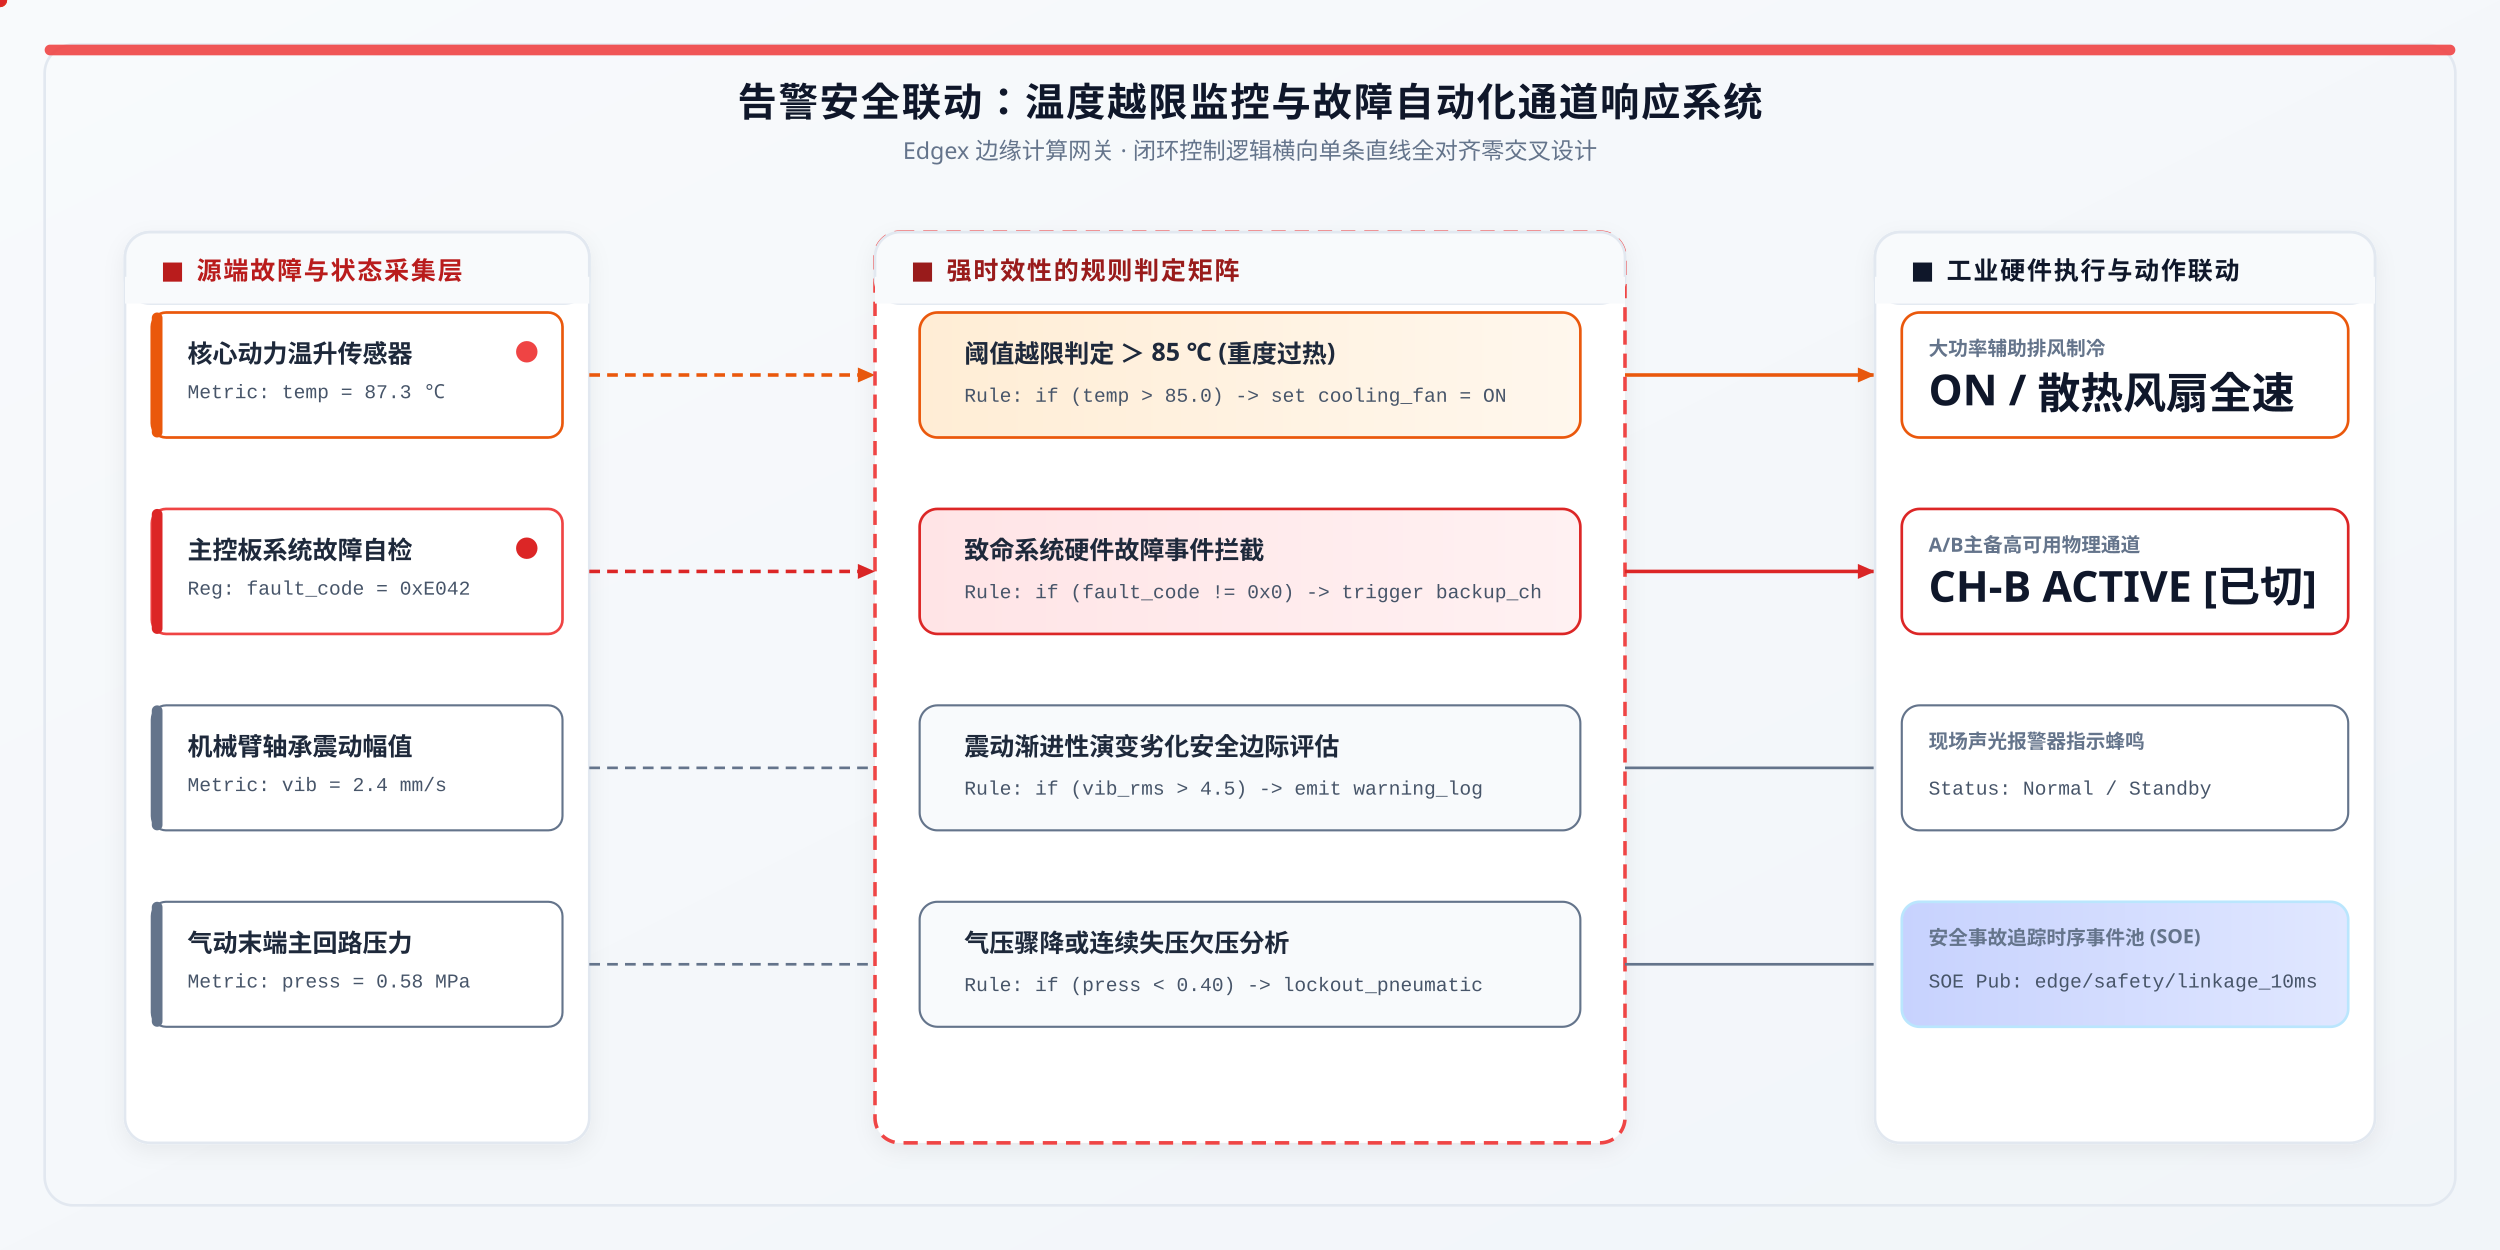
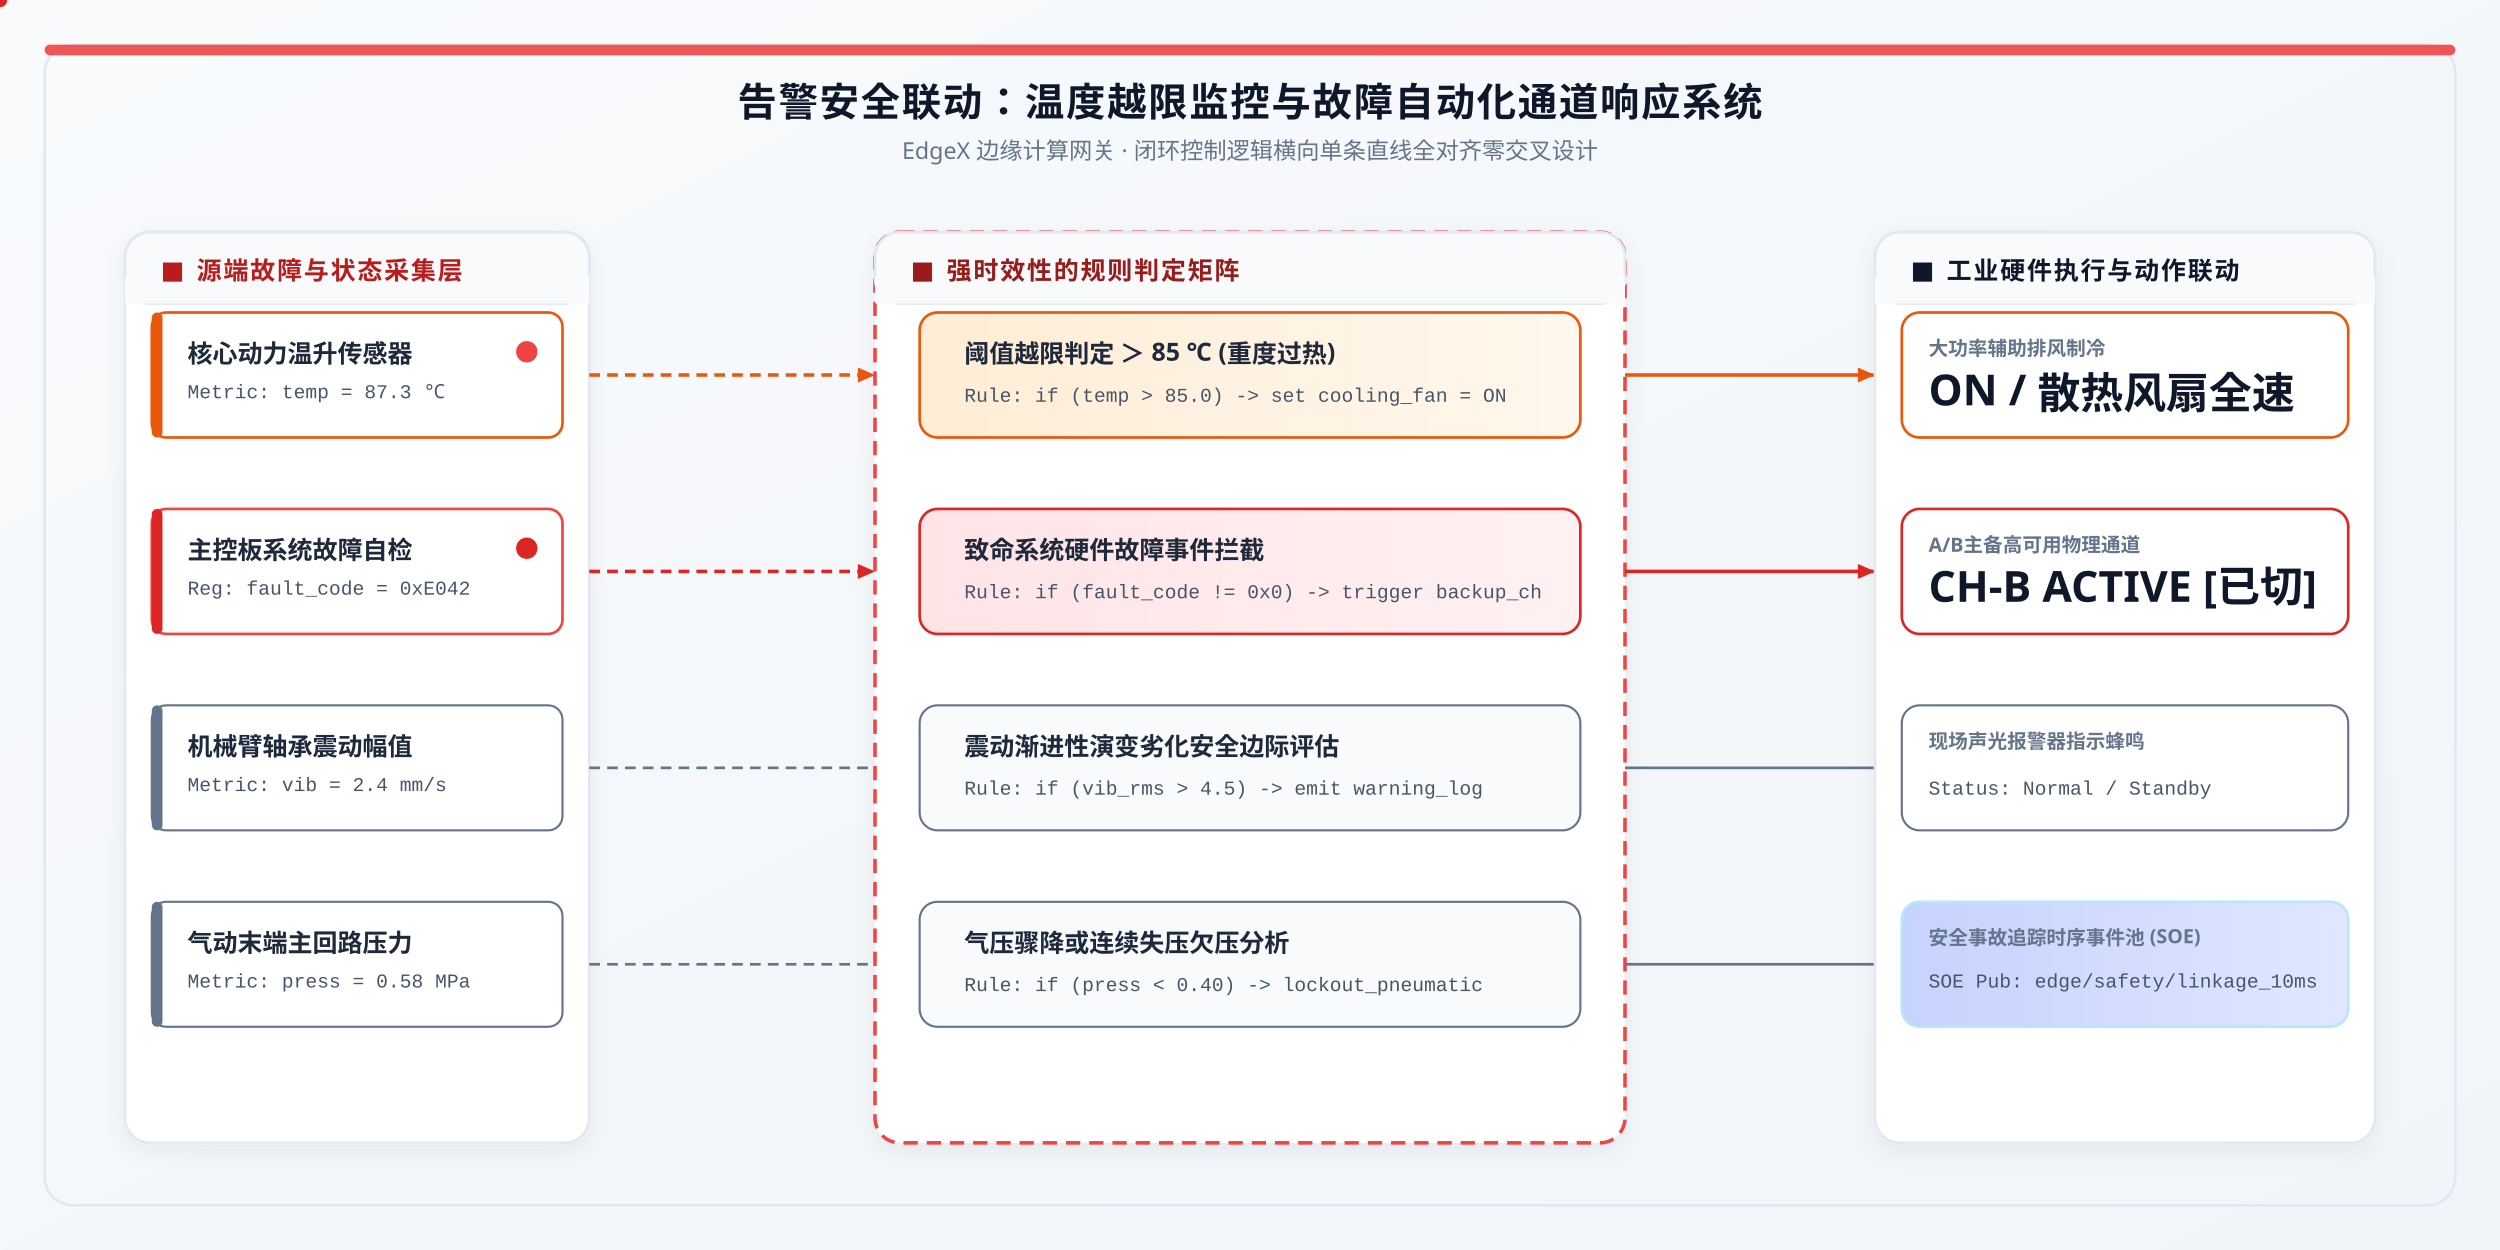
<svg xmlns="http://www.w3.org/2000/svg" width="1400" height="700" viewBox="0 0 1400 700">
  <defs>
    <linearGradient id="bg" x1="0%" y1="0%" x2="100%" y2="100%">
      <stop offset="0%" stop-color="#f8fafc" />
      <stop offset="100%" stop-color="#f1f5f9" />
    </linearGradient>
    <filter id="shadow" x="-5%" y="-5%" width="110%" height="110%">
      <feDropShadow dx="0" dy="4" stdDeviation="6" flood-color="#0f172a" flood-opacity="0.06" />
    </filter>
    <linearGradient id="alarm_hot" x1="0" y1="1" x2="0" y2="0">
      <stop offset="0%" stop-color="#ffedd5" />
      <stop offset="60%" stop-color="#f97316" />
      <stop offset="100%" stop-color="#ef4444" />
    </linearGradient>
    <linearGradient id="grad-orange" x1="0" y1="0" x2="1" y2="0">
      <stop offset="0%" stop-color="#ffedd5" />
      <stop offset="100%" stop-color="#fff7ed" />
    </linearGradient>
    <linearGradient id="grad-rose" x1="0" y1="0" x2="1" y2="0">
      <stop offset="0%" stop-color="#ffe4e6" />
      <stop offset="100%" stop-color="#fff1f2" />
    </linearGradient>
    <linearGradient id="grad-indigo" x1="0" y1="0" x2="1" y2="0">
      <stop offset="0%" stop-color="#c7d2fe" />
      <stop offset="100%" stop-color="#e0e7ff" />
    </linearGradient>
    <marker id="arrow-orange" viewBox="0 0 10 10" refX="8" refY="5" markerWidth="6" markerHeight="6" orient="auto">
      <path d="M0 1.5 L8 5 L0 8.5 Z" fill="#ea580c" />
    </marker>
    <marker id="arrow-red" viewBox="0 0 10 10" refX="8" refY="5" markerWidth="6" markerHeight="6" orient="auto">
      <path d="M0 1.5 L8 5 L0 8.5 Z" fill="#dc2626" />
    </marker>
    <style>
      .title { fill:#0f172a; font-family:'Segoe UI','Microsoft YaHei',sans-serif; font-weight:800; font-size:22px; letter-spacing:1px; }
      .subtitle { fill:#64748b; font-family:'Segoe UI','Microsoft YaHei',sans-serif; font-size:13px; font-weight:400; }
      .group-title { font-family:'Segoe UI','Microsoft YaHei',sans-serif; font-weight:700; font-size:14px; letter-spacing:1px; }
      .lbl { fill:#1e293b; font-family:'Segoe UI','Microsoft YaHei',sans-serif; font-size:14px; font-weight:600; }
      .code { fill:#475569; font-family:'Consolas','Courier New',monospace; font-size:11px; }
      .val { fill:#0f172a; font-family:'Segoe UI',sans-serif; font-weight:800; font-size:24px; }
      .chart-lbl { fill:#64748b; font-family:'Segoe UI','Microsoft YaHei',sans-serif; font-size:11px; font-weight:600; }
      .pulse { animation: blink 1s ease-in-out infinite; }
      @keyframes blink { 0%,100%{opacity:1} 50%{opacity:0.4} }
      .dash-line { stroke-dasharray: 6 4; animation: march 1.5s linear infinite; }
      @keyframes march { to { stroke-dashoffset: -20; } }
    </style>
  </defs>
  <rect width="1400" height="700" fill="url(#bg)" />
  <rect x="25" y="25" width="1350" height="650" rx="16" fill="none" stroke="#e2e8f0" stroke-width="1.5" />
  <rect x="25" y="25" width="1350" height="6" rx="3" fill="#ef4444" opacity="0.9" />
  <g transform="translate(700, 65)" text-anchor="middle">
    <text class="title">告警安全联动：温度越限监控与故障自动化通道响应系统</text>
-     <text y="24" class="subtitle">Edgex 边缘计算网关 · 闭环控制逻辑横向单条直线全对齐零交叉设计</text>
+     <text y="24" class="subtitle">EdgeX 边缘计算网关 · 闭环控制逻辑横向单条直线全对齐零交叉设计</text>
  </g>
  <g transform="translate(70, 0)">
    <rect x="0" y="130" width="260" height="510" rx="14" fill="#ffffff" stroke="#e2e8f0" stroke-width="1.5" filter="url(#shadow)" />
    <rect x="0" y="130" width="260" height="40" rx="14" fill="#f8fafc" stroke="#e2e8f0" stroke-width="1.5" />
    <rect x="0" y="155" width="260" height="15" fill="#f8fafc" />
    <text x="20" y="156" class="group-title" fill="#b91c1c">■ 源端故障与状态采集层</text>
    <g transform="translate(15, 175)">
      <rect width="230" height="70" rx="8" fill="#ffffff" stroke="#ea580c" stroke-width="1.5" />
      <rect width="6" height="70" rx="3" fill="#ea580c" />
      <text x="20" y="28" class="lbl">核心动力温升传感器</text>
      <text x="20" y="48" class="code">Metric: temp = 87.3 ℃</text>
      <circle cx="210" cy="22" r="6" fill="#ef4444" class="pulse" />
    </g>
    <g transform="translate(15, 285)">
      <rect width="230" height="70" rx="8" fill="#ffffff" stroke="#ef4444" stroke-width="1.5" />
      <rect width="6" height="70" rx="3" fill="#dc2626" />
      <text x="20" y="28" class="lbl">主控板系统故障自检</text>
      <text x="20" y="48" class="code">Reg: fault_code = 0xE042</text>
      <circle cx="210" cy="22" r="6" fill="#dc2626" class="pulse" />
    </g>
    <g transform="translate(15, 395)">
      <rect width="230" height="70" rx="8" fill="#ffffff" stroke="#64748b" stroke-width="1.2" />
      <rect width="6" height="70" rx="3" fill="#64748b" />
      <text x="20" y="28" class="lbl">机械臂轴承震动幅值</text>
      <text x="20" y="48" class="code">Metric: vib = 2.4 mm/s</text>
    </g>
    <g transform="translate(15, 505)">
      <rect width="230" height="70" rx="8" fill="#ffffff" stroke="#64748b" stroke-width="1.2" />
      <rect width="6" height="70" rx="3" fill="#64748b" />
      <text x="20" y="28" class="lbl">气动末端主回路压力</text>
      <text x="20" y="48" class="code">Metric: press = 0.58 MPa</text>
    </g>
  </g>
  <path d="M 330 210 H 490" stroke="#ea580c" stroke-width="2" marker-end="url(#arrow-orange)" class="dash-line" />
  <path d="M 330 320 H 490" stroke="#dc2626" stroke-width="2" marker-end="url(#arrow-red)" class="dash-line" />
  <path d="M 330 430 H 490" stroke="#64748b" stroke-width="1.5" class="dash-line" />
  <path d="M 330 540 H 490" stroke="#64748b" stroke-width="1.5" class="dash-line" />
  <circle r="4" fill="#ea580c">
    <animateMotion dur="1.1s" repeatCount="indefinite" path="M 330 210 H 490" />
  </circle>
  <circle r="4" fill="#dc2626">
    <animateMotion dur="1.5s" repeatCount="indefinite" path="M 330 320 H 490" />
  </circle>
  <g transform="translate(490, 0)">
    <rect x="0" y="130" width="420" height="510" rx="14" fill="#ffffff" stroke="#ef4444" stroke-width="2" stroke-dasharray="8 5" filter="url(#shadow)" />
    <rect x="0" y="130" width="420" height="40" rx="14" fill="#f8fafc" stroke="#e2e8f0" stroke-width="1.5" />
    <rect x="0" y="155" width="420" height="15" fill="#f8fafc" />
    <text x="20" y="156" class="group-title" fill="#991b1b">■ 强时效性的规则判定矩阵</text>
    <g transform="translate(25, 175)">
      <rect width="370" height="70" rx="10" fill="url(#grad-orange)" stroke="#ea580c" stroke-width="1.5" />
      <text x="25" y="28" class="lbl">阈值越限判定 ＞ 85 ℃ (重度过热)</text>
      <text x="25" y="50" class="code">Rule: if (temp &gt; 85.0) -&gt; set cooling_fan = ON</text>
    </g>
    <g transform="translate(25, 285)">
      <rect width="370" height="70" rx="10" fill="url(#grad-rose)" stroke="#dc2626" stroke-width="1.5" />
      <text x="25" y="28" class="lbl">致命系统硬件故障事件拦截</text>
      <text x="25" y="50" class="code">Rule: if (fault_code != 0x0) -&gt; trigger backup_ch</text>
    </g>
    <g transform="translate(25, 395)">
      <rect width="370" height="70" rx="10" fill="#f8fafc" stroke="#64748b" stroke-width="1.2" />
      <text x="25" y="28" class="lbl">震动渐进性演变劣化安全边际评估</text>
      <text x="25" y="50" class="code">Rule: if (vib_rms &gt; 4.5) -&gt; emit warning_log</text>
    </g>
    <g transform="translate(25, 505)">
      <rect width="370" height="70" rx="10" fill="#f8fafc" stroke="#64748b" stroke-width="1.2" />
      <text x="25" y="28" class="lbl">气压骤降或连续失压欠压分析</text>
      <text x="25" y="50" class="code">Rule: if (press &lt; 0.40) -&gt; lockout_pneumatic</text>
    </g>
  </g>
  <path d="M 910 210 H 1050" stroke="#ea580c" stroke-width="2" marker-end="url(#arrow-orange)" />
  <path d="M 910 320 H 1050" stroke="#dc2626" stroke-width="2" marker-end="url(#arrow-red)" />
  <path d="M 910 430 H 1050" stroke="#64748b" stroke-width="1.5" />
  <path d="M 910 540 H 1050" stroke="#64748b" stroke-width="1.5" />
  <circle r="3.5" fill="#ea580c">
    <animateMotion dur="1.0s" repeatCount="indefinite" path="M 910 210 H 1050" />
  </circle>
  <circle r="3.5" fill="#dc2626">
    <animateMotion dur="1.4s" repeatCount="indefinite" path="M 910 320 H 1050" />
  </circle>
  <g transform="translate(1050, 0)">
    <rect x="0" y="130" width="280" height="510" rx="14" fill="#ffffff" stroke="#e2e8f0" stroke-width="1.5" filter="url(#shadow)" />
    <rect x="0" y="130" width="280" height="40" rx="14" fill="#f8fafc" stroke="#e2e8f0" stroke-width="1.5" />
    <rect x="0" y="155" width="280" height="15" fill="#f8fafc" />
    <text x="20" y="156" class="group-title" fill="#0f172a">■ 工业硬件执行与动作联动</text>
    <g transform="translate(15, 175)">
      <rect width="250" height="70" rx="10" fill="#ffffff" stroke="#ea580c" stroke-width="1.5" />
      <text x="15" y="24" class="chart-lbl">大功率辅助排风制冷</text>
      <text x="15" y="52" class="val" fill="#ea580c">ON <tspan class="unit">/ 散热风扇全速</tspan>
      </text>
    </g>
    <g transform="translate(15, 285)">
      <rect width="250" height="70" rx="10" fill="#ffffff" stroke="#dc2626" stroke-width="1.5" />
      <text x="15" y="24" class="chart-lbl">A/B主备高可用物理通道</text>
      <text x="15" y="52" class="val" fill="#dc2626">CH-B <tspan class="unit">ACTIVE [已切]</tspan>
      </text>
    </g>
    <g transform="translate(15, 395)">
      <rect width="250" height="70" rx="10" fill="#ffffff" stroke="#64748b" stroke-width="1.2" />
      <text x="15" y="24" class="chart-lbl">现场声光报警器指示蜂鸣</text>
      <text x="15" y="50" class="code">Status: Normal / Standby</text>
    </g>
    <g transform="translate(15, 505)">
      <rect width="250" height="70" rx="10" fill="url(#grad-indigo)" stroke="#bae6fd" stroke-width="1.5" />
      <text x="15" y="24" class="chart-lbl" fill="#1e1b4b">安全事故追踪时序事件池 (SOE)</text>
      <text x="15" y="48" class="code" fill="#312e81">SOE Pub: edge/safety/linkage_10ms</text>
    </g>
  </g>
</svg>
